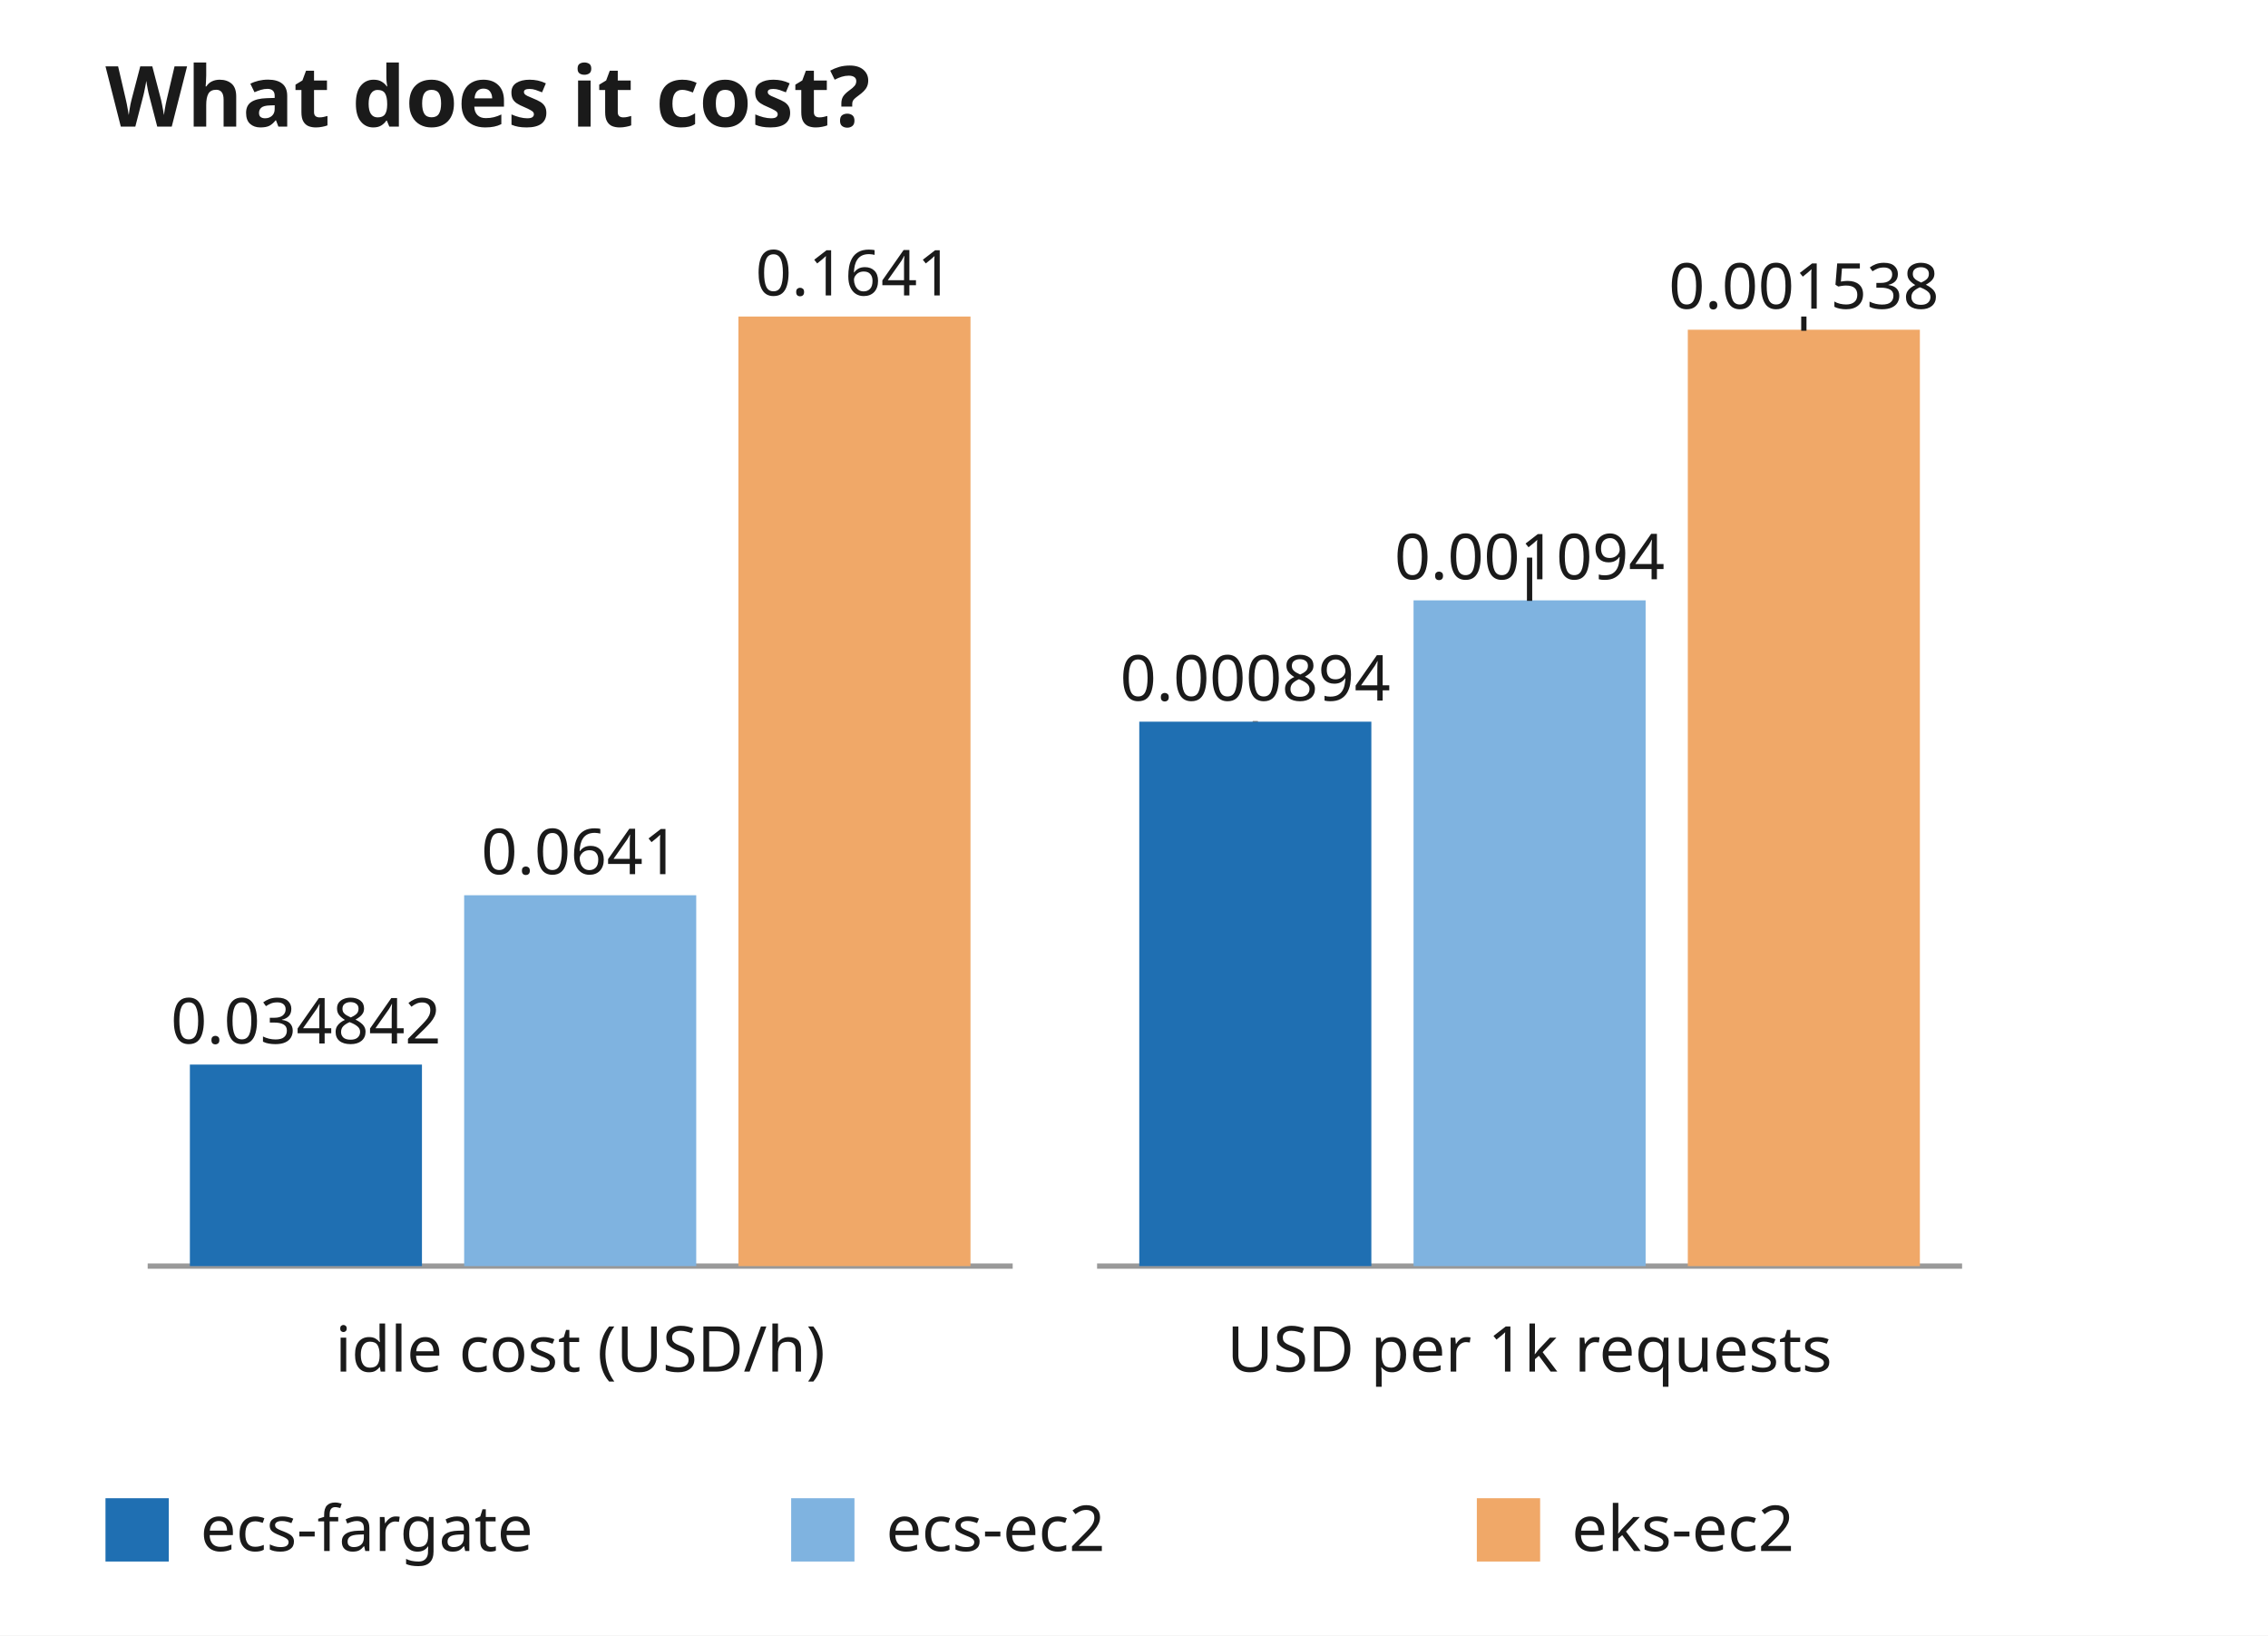
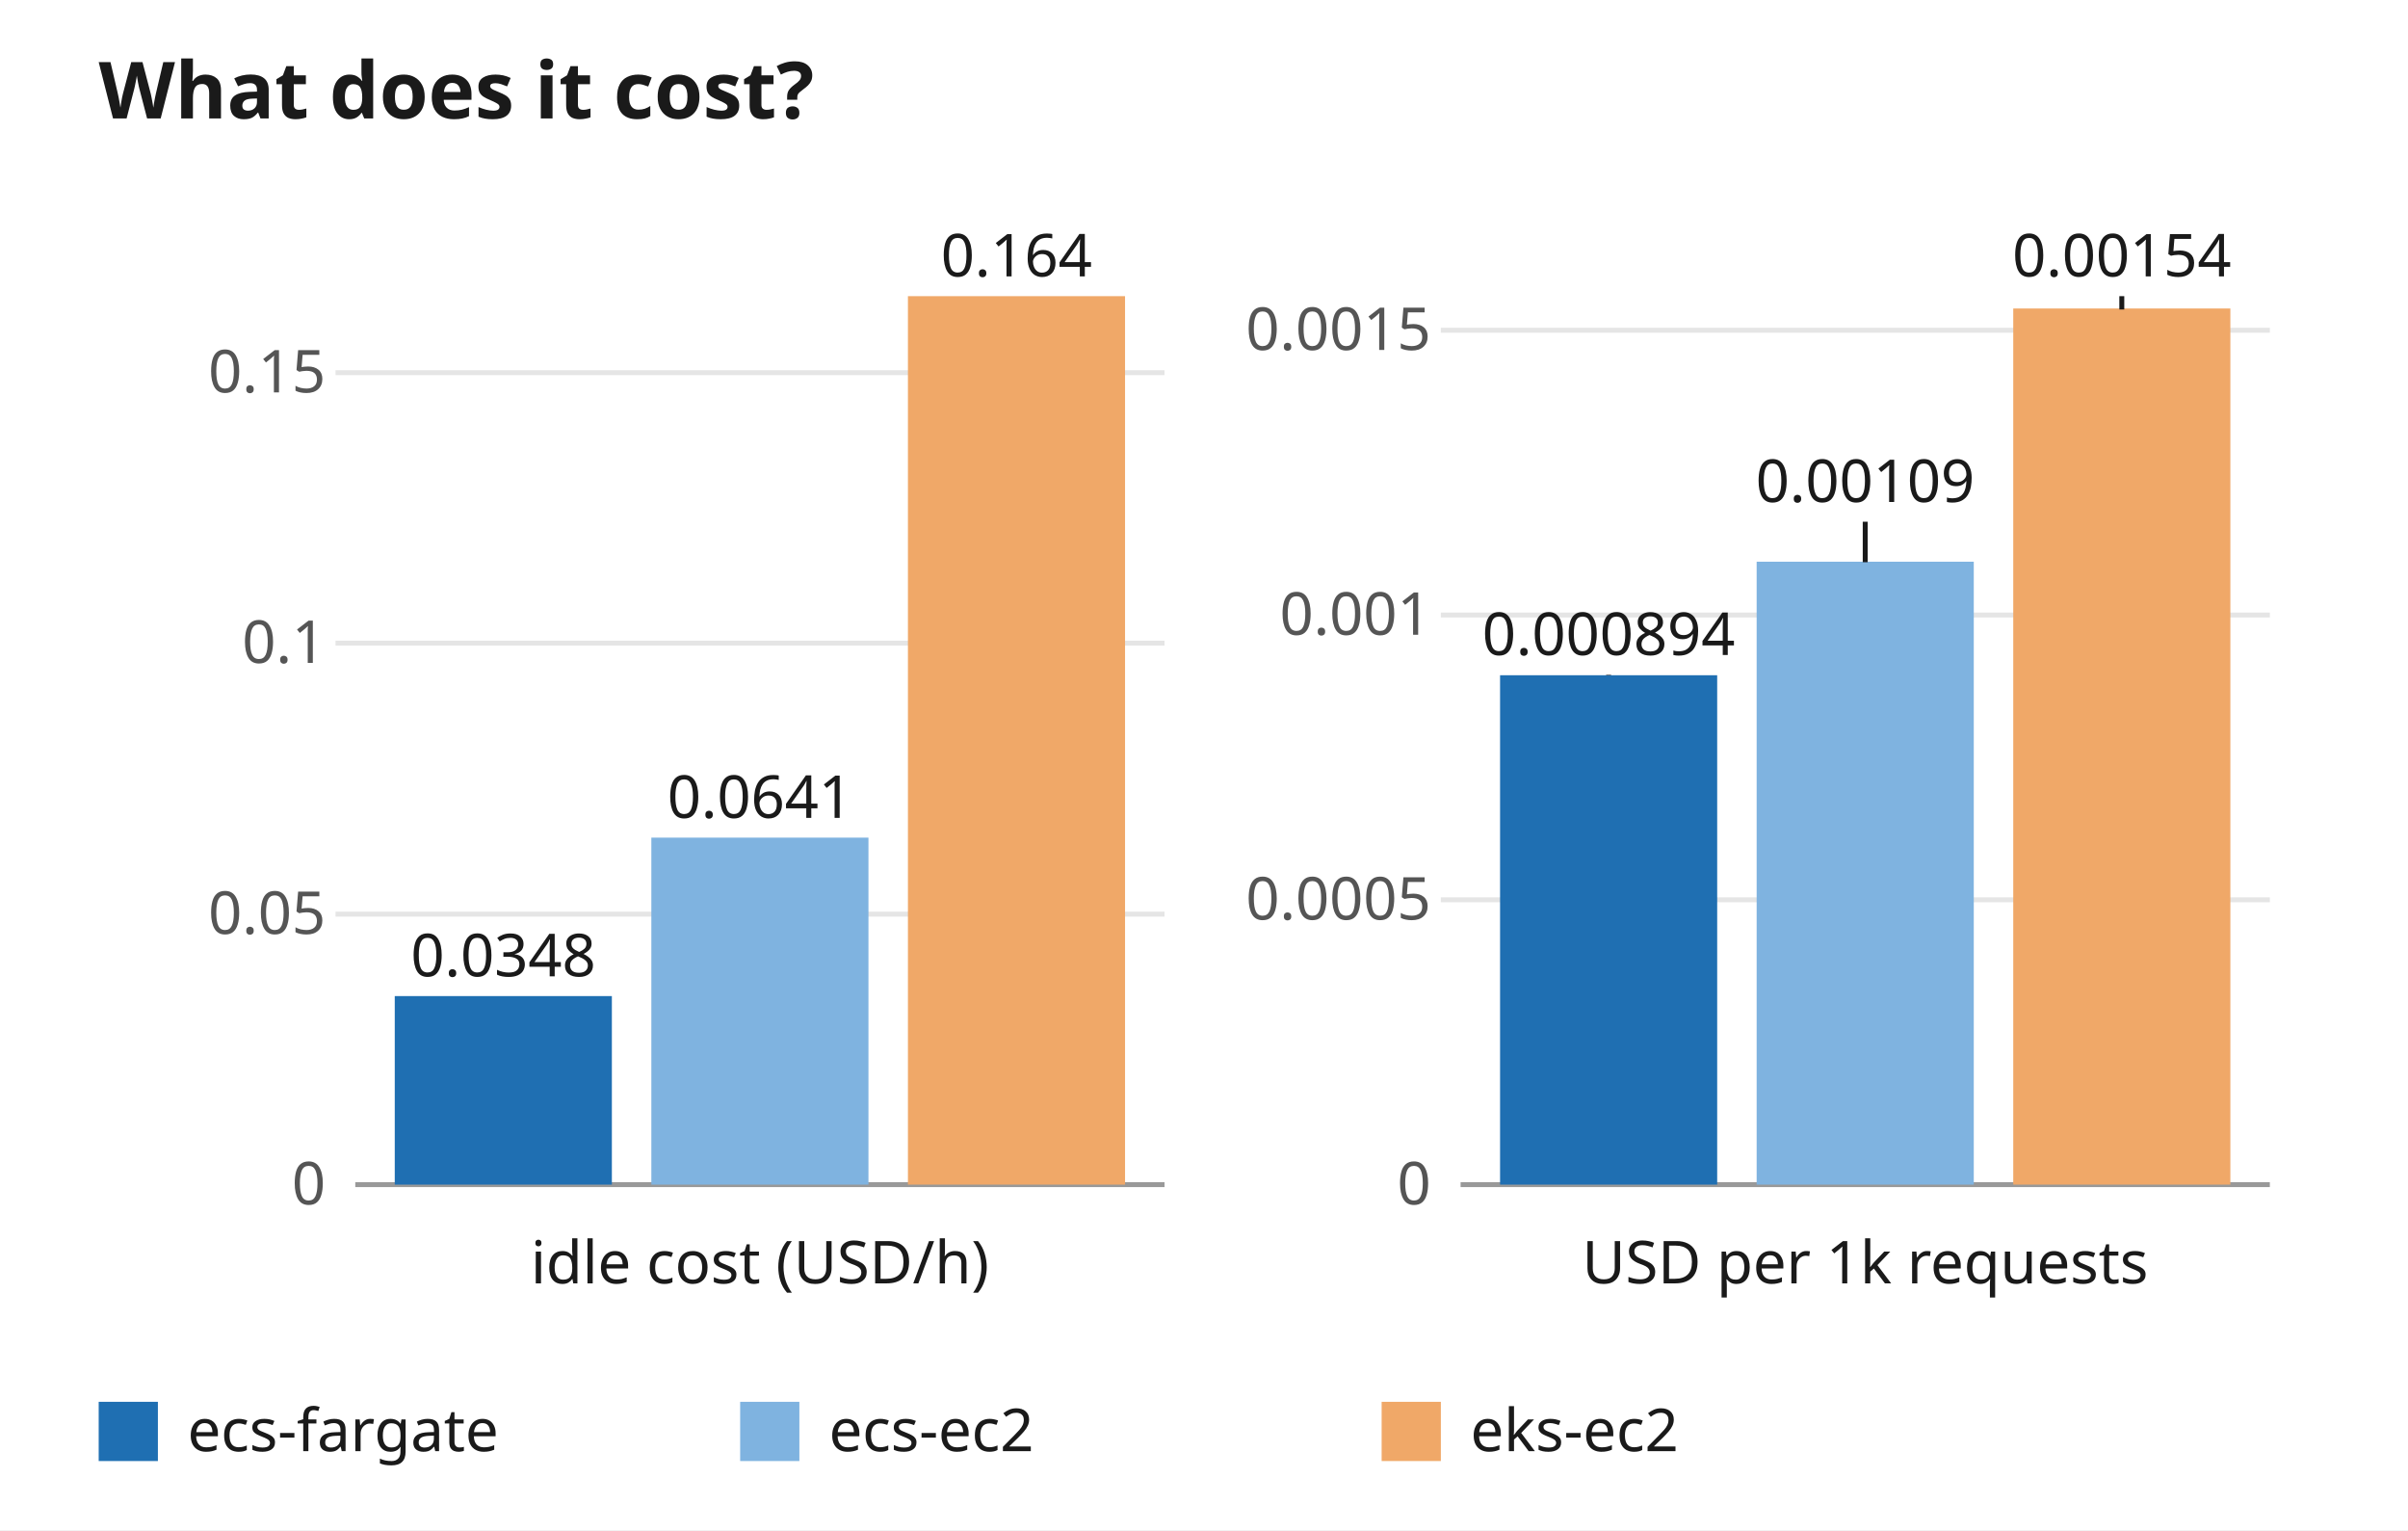
- <svg xmlns="http://www.w3.org/2000/svg" width="430" height="310" viewBox="0 0 430 310" font-family="sans-serif" font-size="12">
+ <svg xmlns="http://www.w3.org/2000/svg" width="488" height="310" viewBox="0 0 488 310" font-family="sans-serif" font-size="12">
  <rect width="100%" height="100%" fill="#ffffff" />
  <text x="20" y="24" font-size="16" font-weight="bold" fill="#1a1a1a">What does it cost?</text>
-   <text x="110.0" y="260" text-anchor="middle" fill="#1a1a1a">idle cost (USD/h)</text>
-   <line x1="28" y1="240" x2="192" y2="240" stroke="#999999" />
-   <rect data-cell="ecs-fargate" data-metric="idle_usd_per_hour" x="36" y="201.8" width="44" height="38.2" fill="#1f6fb2" />
-   <text x="58.0" y="197.8" text-anchor="middle" fill="#1a1a1a">0.034842</text>
-   <line data-whisker="1" data-cell="ecs-fargate" data-metric="idle_usd_per_hour" x1="58.0" y1="201.8" x2="58.0" y2="201.8" stroke="#1a1a1a" />
-   <rect data-cell="ecs-ec2" data-metric="idle_usd_per_hour" x="88" y="169.7" width="44" height="70.3" fill="#7fb3e0" />
-   <text x="110.0" y="165.7" text-anchor="middle" fill="#1a1a1a">0.0641</text>
-   <line data-whisker="1" data-cell="ecs-ec2" data-metric="idle_usd_per_hour" x1="110.0" y1="169.7" x2="110.0" y2="169.7" stroke="#1a1a1a" />
-   <rect data-cell="eks-ec2" data-metric="idle_usd_per_hour" x="140" y="60.0" width="44" height="180.0" fill="#f0a868" />
-   <text x="162.0" y="56.0" text-anchor="middle" fill="#1a1a1a">0.1641</text>
-   <line data-whisker="1" data-cell="eks-ec2" data-metric="idle_usd_per_hour" x1="162.0" y1="60.0" x2="162.0" y2="60.0" stroke="#1a1a1a" />
-   <text x="290.0" y="260" text-anchor="middle" fill="#1a1a1a">USD per 1k requests</text>
-   <line x1="208" y1="240" x2="372" y2="240" stroke="#999999" />
-   <rect data-cell="ecs-fargate" data-metric="usd_per_1k_requests" x="216" y="136.8" width="44" height="103.2" fill="#1f6fb2" />
-   <text x="238.0" y="132.8" text-anchor="middle" fill="#1a1a1a">0.000894</text>
-   <line data-whisker="1" data-cell="ecs-fargate" data-metric="usd_per_1k_requests" x1="238.0" y1="136.8" x2="238.0" y2="136.7" stroke="#1a1a1a" />
-   <rect data-cell="ecs-ec2" data-metric="usd_per_1k_requests" x="268" y="113.8" width="44" height="126.2" fill="#7fb3e0" />
-   <text x="290.0" y="109.8" text-anchor="middle" fill="#1a1a1a">0.001094</text>
-   <line data-whisker="1" data-cell="ecs-ec2" data-metric="usd_per_1k_requests" x1="290.0" y1="113.9" x2="290.0" y2="105.7" stroke="#1a1a1a" />
-   <rect data-cell="eks-ec2" data-metric="usd_per_1k_requests" x="320" y="62.5" width="44" height="177.5" fill="#f0a868" />
-   <text x="342.0" y="58.5" text-anchor="middle" fill="#1a1a1a">0.001538</text>
-   <line data-whisker="1" data-cell="eks-ec2" data-metric="usd_per_1k_requests" x1="342.0" y1="62.7" x2="342.0" y2="60.0" stroke="#1a1a1a" />
+   <text x="154.0" y="260" text-anchor="middle" fill="#1a1a1a">idle cost (USD/h)</text>
+   <text data-tick="1" x="66" y="244.0" text-anchor="end" fill="#555555">0</text>
+   <line data-grid="1" x1="68" y1="185.2" x2="236" y2="185.2" stroke="#e5e5e5" />
+   <text data-tick="1" x="66" y="189.2" text-anchor="end" fill="#555555">0.05</text>
+   <line data-grid="1" x1="68" y1="130.3" x2="236" y2="130.3" stroke="#e5e5e5" />
+   <text data-tick="1" x="66" y="134.3" text-anchor="end" fill="#555555">0.1</text>
+   <line data-grid="1" x1="68" y1="75.5" x2="236" y2="75.5" stroke="#e5e5e5" />
+   <text data-tick="1" x="66" y="79.5" text-anchor="end" fill="#555555">0.15</text>
+   <line x1="72" y1="240" x2="236" y2="240" stroke="#999999" />
+   <rect data-cell="ecs-fargate" data-metric="idle_usd_per_hour" x="80" y="201.8" width="44" height="38.2" fill="#1f6fb2" />
+   <text data-label="1" data-cell="ecs-fargate" data-metric="idle_usd_per_hour" x="102.0" y="197.8" text-anchor="middle" fill="#1a1a1a">0.0348</text>
+   <line data-whisker="1" data-cell="ecs-fargate" data-metric="idle_usd_per_hour" x1="102.0" y1="201.8" x2="102.0" y2="201.8" stroke="#1a1a1a" />
+   <rect data-cell="ecs-ec2" data-metric="idle_usd_per_hour" x="132" y="169.7" width="44" height="70.3" fill="#7fb3e0" />
+   <text data-label="1" data-cell="ecs-ec2" data-metric="idle_usd_per_hour" x="154.0" y="165.7" text-anchor="middle" fill="#1a1a1a">0.0641</text>
+   <line data-whisker="1" data-cell="ecs-ec2" data-metric="idle_usd_per_hour" x1="154.0" y1="169.7" x2="154.0" y2="169.7" stroke="#1a1a1a" />
+   <rect data-cell="eks-ec2" data-metric="idle_usd_per_hour" x="184" y="60.0" width="44" height="180.0" fill="#f0a868" />
+   <text data-label="1" data-cell="eks-ec2" data-metric="idle_usd_per_hour" x="206.0" y="56.0" text-anchor="middle" fill="#1a1a1a">0.164</text>
+   <line data-whisker="1" data-cell="eks-ec2" data-metric="idle_usd_per_hour" x1="206.0" y1="60.0" x2="206.0" y2="60.0" stroke="#1a1a1a" />
+   <text x="378.0" y="260" text-anchor="middle" fill="#1a1a1a">USD per 1k requests</text>
+   <text data-tick="1" x="290" y="244.0" text-anchor="end" fill="#555555">0</text>
+   <line data-grid="1" x1="292" y1="182.3" x2="460" y2="182.3" stroke="#e5e5e5" />
+   <text data-tick="1" x="290" y="186.3" text-anchor="end" fill="#555555">0.0005</text>
+   <line data-grid="1" x1="292" y1="124.6" x2="460" y2="124.6" stroke="#e5e5e5" />
+   <text data-tick="1" x="290" y="128.6" text-anchor="end" fill="#555555">0.001</text>
+   <line data-grid="1" x1="292" y1="66.9" x2="460" y2="66.9" stroke="#e5e5e5" />
+   <text data-tick="1" x="290" y="70.9" text-anchor="end" fill="#555555">0.0015</text>
+   <line x1="296" y1="240" x2="460" y2="240" stroke="#999999" />
+   <rect data-cell="ecs-fargate" data-metric="usd_per_1k_requests" x="304" y="136.8" width="44" height="103.2" fill="#1f6fb2" />
+   <text data-label="1" data-cell="ecs-fargate" data-metric="usd_per_1k_requests" x="326.0" y="132.7" text-anchor="middle" fill="#1a1a1a">0.000894</text>
+   <line data-whisker="1" data-cell="ecs-fargate" data-metric="usd_per_1k_requests" x1="326.0" y1="136.8" x2="326.0" y2="136.7" stroke="#1a1a1a" />
+   <rect data-cell="ecs-ec2" data-metric="usd_per_1k_requests" x="356" y="113.8" width="44" height="126.2" fill="#7fb3e0" />
+   <text data-label="1" data-cell="ecs-ec2" data-metric="usd_per_1k_requests" x="378.0" y="101.7" text-anchor="middle" fill="#1a1a1a">0.00109</text>
+   <line data-whisker="1" data-cell="ecs-ec2" data-metric="usd_per_1k_requests" x1="378.0" y1="113.9" x2="378.0" y2="105.7" stroke="#1a1a1a" />
+   <rect data-cell="eks-ec2" data-metric="usd_per_1k_requests" x="408" y="62.5" width="44" height="177.5" fill="#f0a868" />
+   <text data-label="1" data-cell="eks-ec2" data-metric="usd_per_1k_requests" x="430.0" y="56.0" text-anchor="middle" fill="#1a1a1a">0.00154</text>
+   <line data-whisker="1" data-cell="eks-ec2" data-metric="usd_per_1k_requests" x1="430.0" y1="62.7" x2="430.0" y2="60.0" stroke="#1a1a1a" />
  <rect x="20" y="284" width="12" height="12" fill="#1f6fb2" />
  <text x="38" y="294" fill="#1a1a1a">ecs-fargate</text>
  <rect x="150" y="284" width="12" height="12" fill="#7fb3e0" />
  <text x="168" y="294" fill="#1a1a1a">ecs-ec2</text>
  <rect x="280" y="284" width="12" height="12" fill="#f0a868" />
  <text x="298" y="294" fill="#1a1a1a">eks-ec2</text>
</svg>
